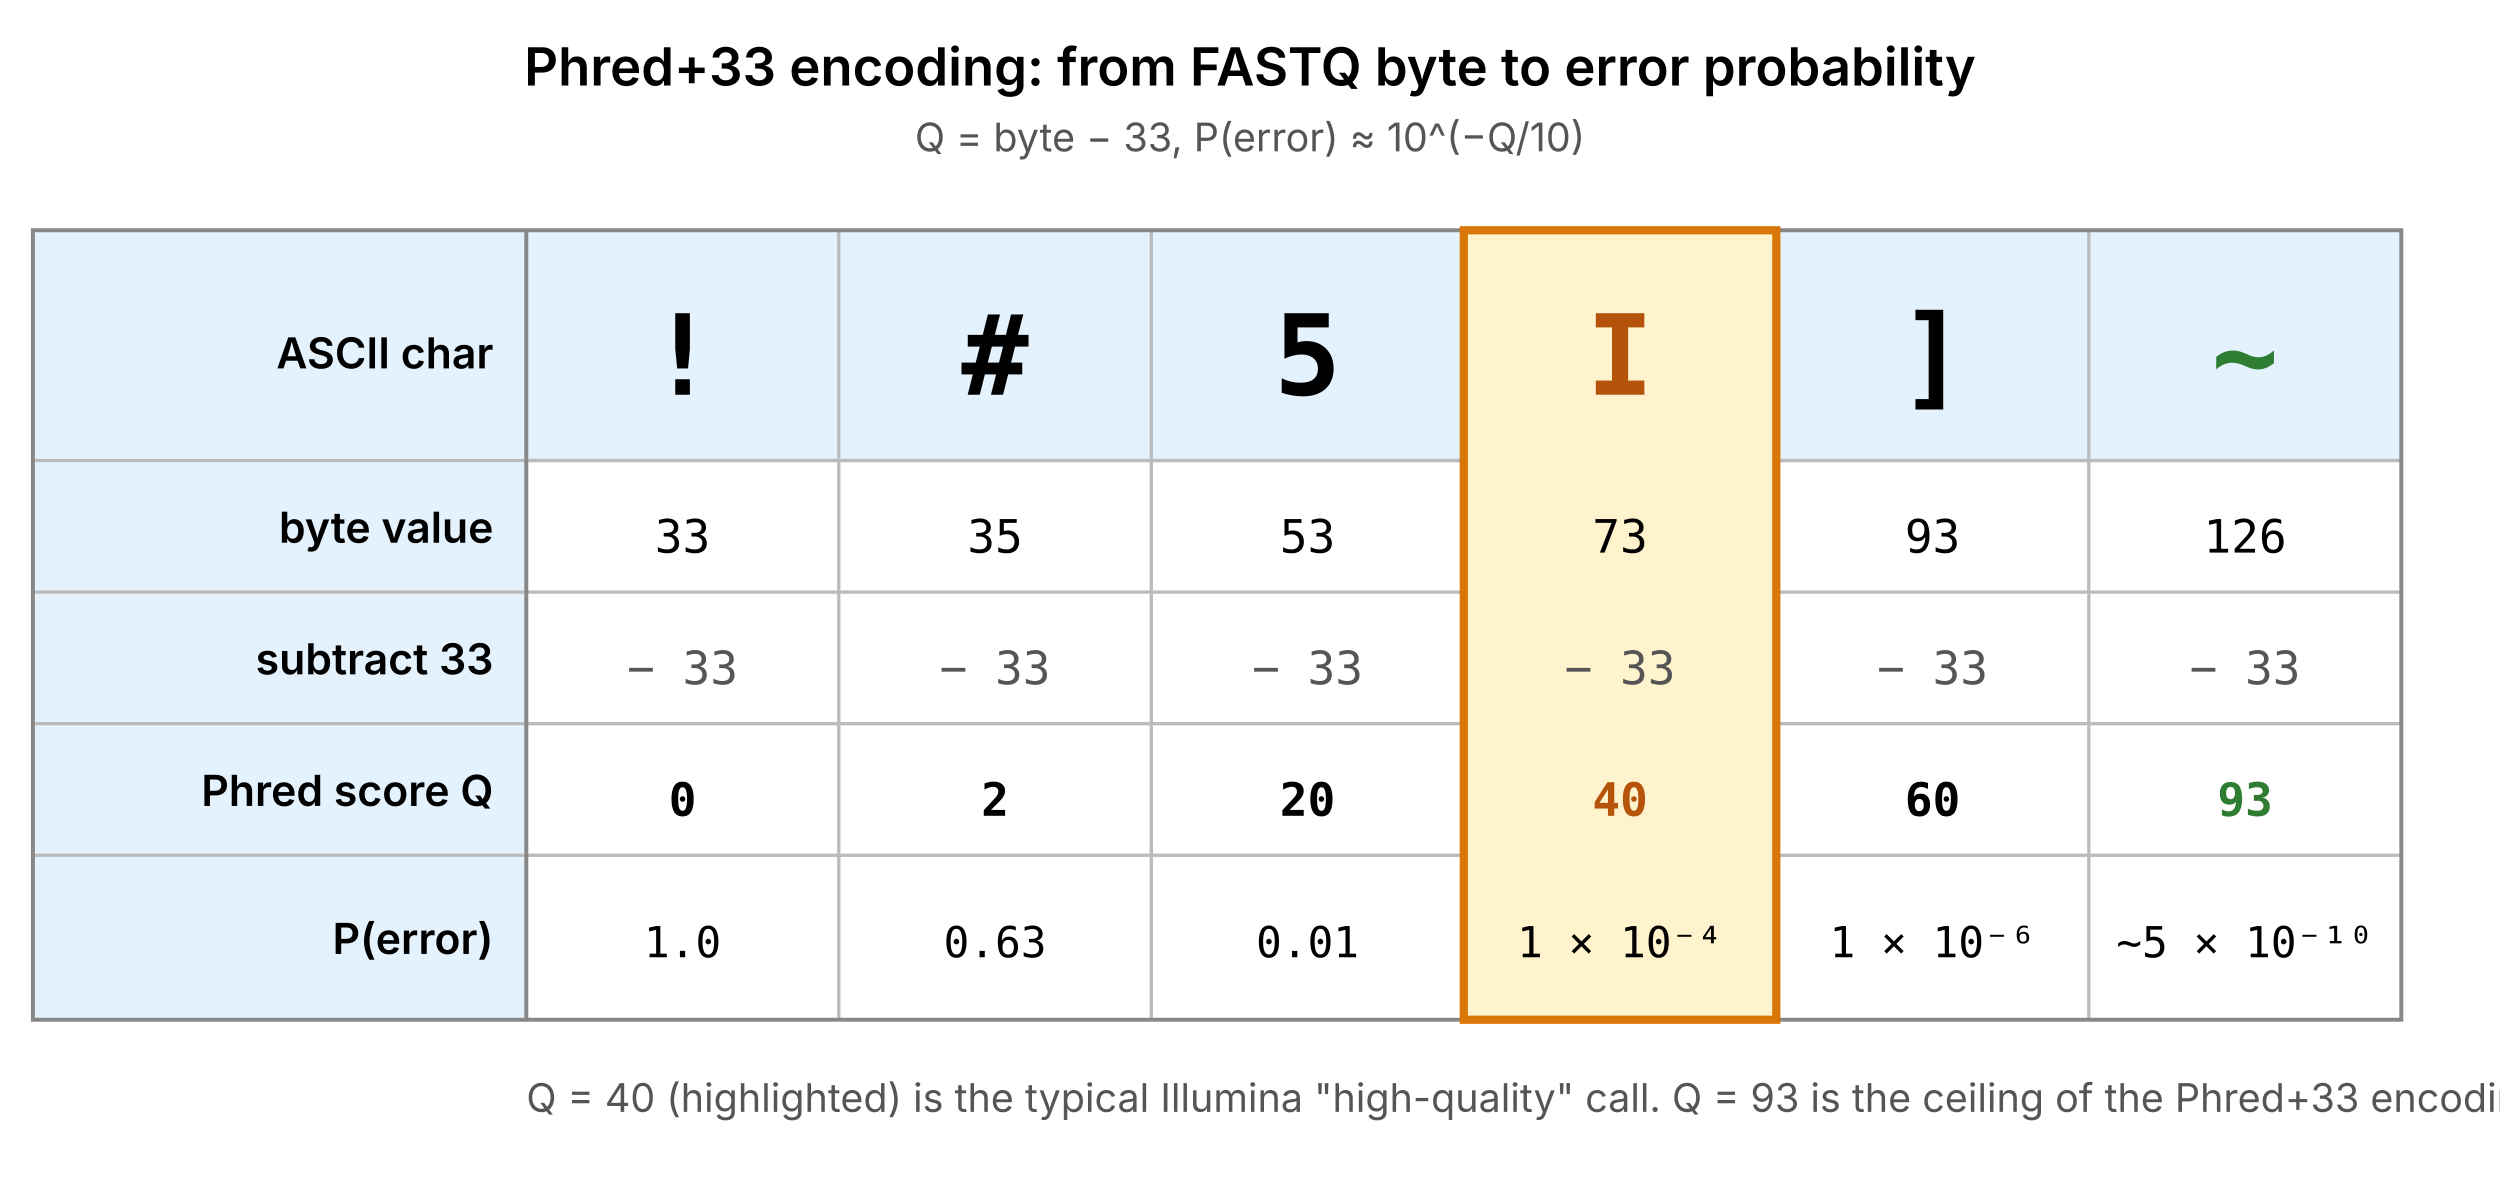
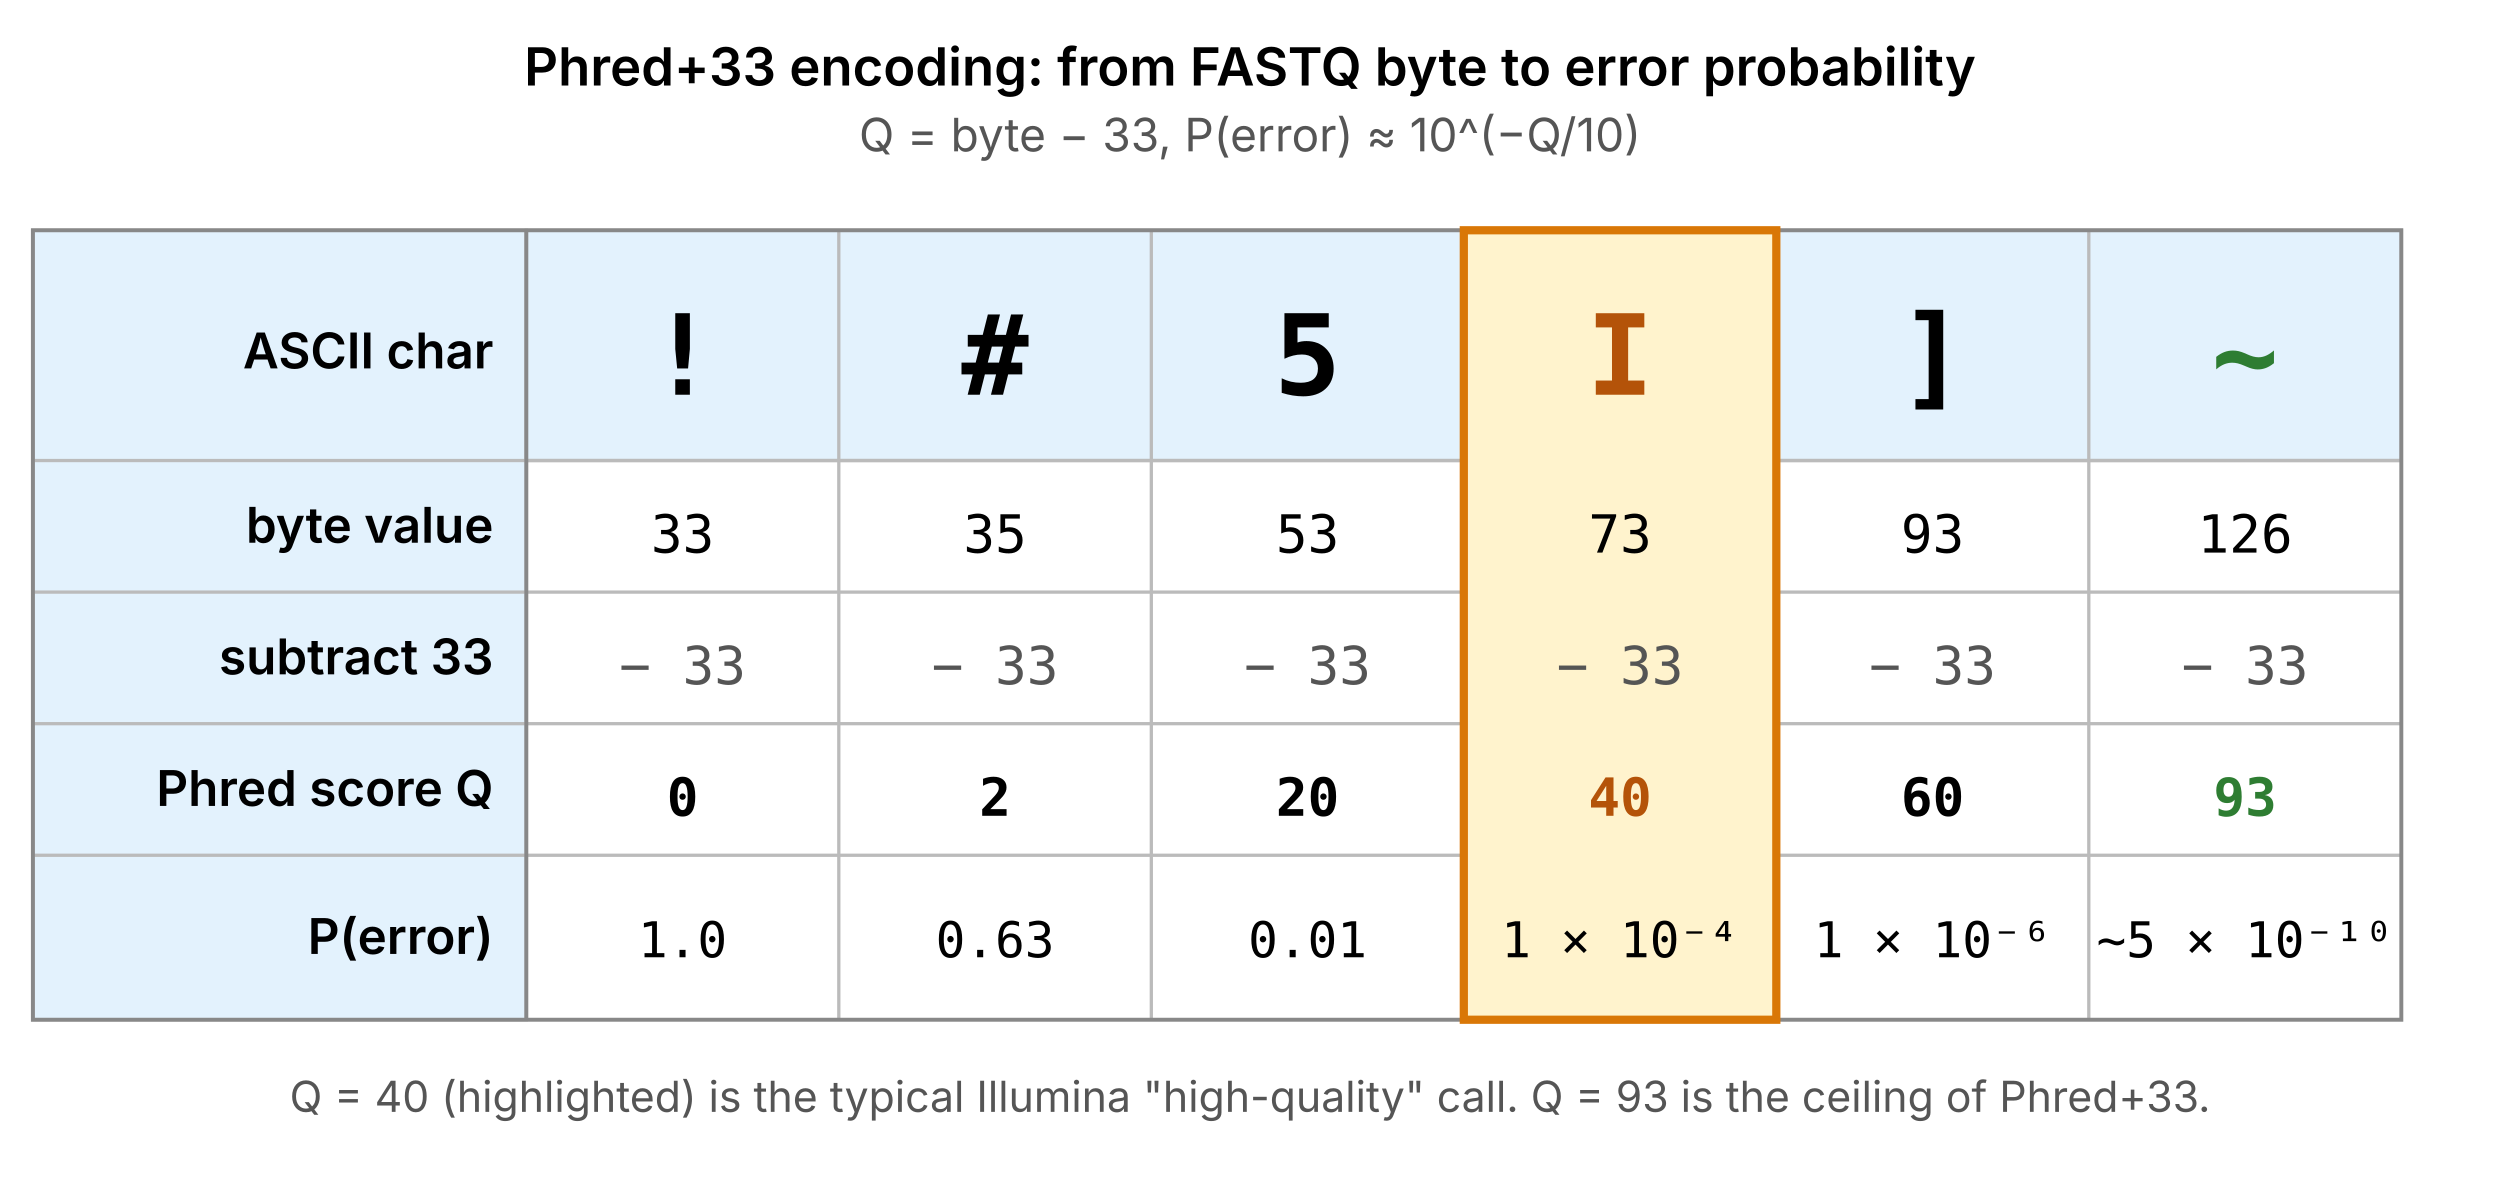
<svg xmlns="http://www.w3.org/2000/svg" viewBox="0 0 760 360" font-family="system-ui, -apple-system, sans-serif">
  <text x="380" y="26" text-anchor="middle" font-size="16" font-weight="600">
    Phred+33 encoding: from FASTQ byte to error probability
  </text>
-   <text x="380" y="46" text-anchor="middle" font-size="12" fill="#555">
+   <text x="380" y="46" text-anchor="middle" font-size="14" fill="#555">
    Q = byte − 33,  P(error) ≈ 10^(−Q/10)
  </text>
  <rect x="10" y="70" width="150" height="240" fill="#e3f2fd" stroke="#bbb" />
-   <text x="150" y="112" text-anchor="end" font-size="13" font-weight="600">ASCII char</text>
-   <text x="150" y="165" text-anchor="end" font-size="13" font-weight="600">byte value</text>
-   <text x="150" y="205" text-anchor="end" font-size="13" font-weight="600">subtract 33</text>
-   <text x="150" y="245" text-anchor="end" font-size="13" font-weight="600">Phred score Q</text>
-   <text x="150" y="290" text-anchor="end" font-size="13" font-weight="600">P(error)</text>
+   <text x="150" y="112" text-anchor="end" font-size="15" font-weight="600">ASCII char</text>
+   <text x="150" y="165" text-anchor="end" font-size="15" font-weight="600">byte value</text>
+   <text x="150" y="205" text-anchor="end" font-size="15" font-weight="600">subtract 33</text>
+   <text x="150" y="245" text-anchor="end" font-size="15" font-weight="600">Phred score Q</text>
+   <text x="150" y="290" text-anchor="end" font-size="15" font-weight="600">P(error)</text>
  <rect x="160" y="70" width="570" height="70" fill="#e3f2fd" stroke="#bbb" />
  <line x1="255" y1="70" x2="255" y2="310" stroke="#bbb" stroke-width="1" />
  <line x1="350" y1="70" x2="350" y2="310" stroke="#bbb" stroke-width="1" />
  <line x1="445" y1="70" x2="445" y2="310" stroke="#bbb" stroke-width="1" />
  <line x1="540" y1="70" x2="540" y2="310" stroke="#bbb" stroke-width="1" />
  <line x1="635" y1="70" x2="635" y2="310" stroke="#bbb" stroke-width="1" />
  <line x1="10" y1="140" x2="730" y2="140" stroke="#bbb" stroke-width="1" />
  <line x1="10" y1="180" x2="730" y2="180" stroke="#bbb" stroke-width="1" />
  <line x1="10" y1="220" x2="730" y2="220" stroke="#bbb" stroke-width="1" />
  <line x1="10" y1="260" x2="730" y2="260" stroke="#bbb" stroke-width="1" />
  <rect x="10" y="70" width="720" height="240" fill="none" stroke="#888" stroke-width="1.2" />
  <line x1="160" y1="70" x2="160" y2="310" stroke="#888" stroke-width="1.2" />
  <text x="207.5" y="120" text-anchor="middle" font-size="34" font-weight="700" font-family="ui-monospace, monospace">!</text>
-   <text x="207.5" y="168" text-anchor="middle" font-size="14" font-family="ui-monospace, monospace">33</text>
-   <text x="207.5" y="208" text-anchor="middle" font-size="14" font-family="ui-monospace, monospace" fill="#555">− 33</text>
-   <text x="207.5" y="248" text-anchor="middle" font-size="14" font-weight="700" font-family="ui-monospace, monospace">0</text>
-   <text x="207.5" y="291" text-anchor="middle" font-size="13" font-family="ui-monospace, monospace">1.0</text>
+   <text x="207.5" y="168" text-anchor="middle" font-size="16" font-family="ui-monospace, monospace">33</text>
+   <text x="207.5" y="208" text-anchor="middle" font-size="16" font-family="ui-monospace, monospace" fill="#555">− 33</text>
+   <text x="207.5" y="248" text-anchor="middle" font-size="16" font-weight="700" font-family="ui-monospace, monospace">0</text>
+   <text x="207.5" y="291" text-anchor="middle" font-size="15" font-family="ui-monospace, monospace">1.0</text>
  <text x="302.5" y="120" text-anchor="middle" font-size="34" font-weight="700" font-family="ui-monospace, monospace">#</text>
-   <text x="302.5" y="168" text-anchor="middle" font-size="14" font-family="ui-monospace, monospace">35</text>
-   <text x="302.5" y="208" text-anchor="middle" font-size="14" font-family="ui-monospace, monospace" fill="#555">− 33</text>
-   <text x="302.5" y="248" text-anchor="middle" font-size="14" font-weight="700" font-family="ui-monospace, monospace">2</text>
-   <text x="302.5" y="291" text-anchor="middle" font-size="13" font-family="ui-monospace, monospace">0.63</text>
+   <text x="302.5" y="168" text-anchor="middle" font-size="16" font-family="ui-monospace, monospace">35</text>
+   <text x="302.5" y="208" text-anchor="middle" font-size="16" font-family="ui-monospace, monospace" fill="#555">− 33</text>
+   <text x="302.5" y="248" text-anchor="middle" font-size="16" font-weight="700" font-family="ui-monospace, monospace">2</text>
+   <text x="302.5" y="291" text-anchor="middle" font-size="15" font-family="ui-monospace, monospace">0.63</text>
  <text x="397.5" y="120" text-anchor="middle" font-size="34" font-weight="700" font-family="ui-monospace, monospace">5</text>
-   <text x="397.5" y="168" text-anchor="middle" font-size="14" font-family="ui-monospace, monospace">53</text>
-   <text x="397.5" y="208" text-anchor="middle" font-size="14" font-family="ui-monospace, monospace" fill="#555">− 33</text>
-   <text x="397.5" y="248" text-anchor="middle" font-size="14" font-weight="700" font-family="ui-monospace, monospace">20</text>
-   <text x="397.5" y="291" text-anchor="middle" font-size="13" font-family="ui-monospace, monospace">0.01</text>
+   <text x="397.5" y="168" text-anchor="middle" font-size="16" font-family="ui-monospace, monospace">53</text>
+   <text x="397.5" y="208" text-anchor="middle" font-size="16" font-family="ui-monospace, monospace" fill="#555">− 33</text>
+   <text x="397.5" y="248" text-anchor="middle" font-size="16" font-weight="700" font-family="ui-monospace, monospace">20</text>
+   <text x="397.5" y="291" text-anchor="middle" font-size="15" font-family="ui-monospace, monospace">0.01</text>
  <rect x="445" y="70" width="95" height="240" fill="#fff3cd" stroke="#d97706" stroke-width="2.5" />
  <text x="492.5" y="120" text-anchor="middle" font-size="34" font-weight="700" font-family="ui-monospace, monospace" fill="#b45309">I</text>
-   <text x="492.5" y="168" text-anchor="middle" font-size="14" font-family="ui-monospace, monospace">73</text>
-   <text x="492.5" y="208" text-anchor="middle" font-size="14" font-family="ui-monospace, monospace" fill="#555">− 33</text>
-   <text x="492.5" y="248" text-anchor="middle" font-size="14" font-weight="700" font-family="ui-monospace, monospace" fill="#b45309">40</text>
-   <text x="492.5" y="291" text-anchor="middle" font-size="13" font-family="ui-monospace, monospace">1 × 10⁻⁴</text>
+   <text x="492.5" y="168" text-anchor="middle" font-size="16" font-family="ui-monospace, monospace">73</text>
+   <text x="492.5" y="208" text-anchor="middle" font-size="16" font-family="ui-monospace, monospace" fill="#555">− 33</text>
+   <text x="492.5" y="248" text-anchor="middle" font-size="16" font-weight="700" font-family="ui-monospace, monospace" fill="#b45309">40</text>
+   <text x="492.5" y="291" text-anchor="middle" font-size="15" font-family="ui-monospace, monospace">1 × 10⁻⁴</text>
  <text x="587.5" y="120" text-anchor="middle" font-size="34" font-weight="700" font-family="ui-monospace, monospace">]</text>
-   <text x="587.5" y="168" text-anchor="middle" font-size="14" font-family="ui-monospace, monospace">93</text>
-   <text x="587.5" y="208" text-anchor="middle" font-size="14" font-family="ui-monospace, monospace" fill="#555">− 33</text>
-   <text x="587.5" y="248" text-anchor="middle" font-size="14" font-weight="700" font-family="ui-monospace, monospace">60</text>
-   <text x="587.5" y="291" text-anchor="middle" font-size="13" font-family="ui-monospace, monospace">1 × 10⁻⁶</text>
+   <text x="587.5" y="168" text-anchor="middle" font-size="16" font-family="ui-monospace, monospace">93</text>
+   <text x="587.5" y="208" text-anchor="middle" font-size="16" font-family="ui-monospace, monospace" fill="#555">− 33</text>
+   <text x="587.5" y="248" text-anchor="middle" font-size="16" font-weight="700" font-family="ui-monospace, monospace">60</text>
+   <text x="587.5" y="291" text-anchor="middle" font-size="15" font-family="ui-monospace, monospace">1 × 10⁻⁶</text>
  <text x="682.5" y="120" text-anchor="middle" font-size="34" font-weight="700" font-family="ui-monospace, monospace" fill="#2e7d32">~</text>
-   <text x="682.5" y="168" text-anchor="middle" font-size="14" font-family="ui-monospace, monospace">126</text>
-   <text x="682.5" y="208" text-anchor="middle" font-size="14" font-family="ui-monospace, monospace" fill="#555">− 33</text>
-   <text x="682.5" y="248" text-anchor="middle" font-size="14" font-weight="700" font-family="ui-monospace, monospace" fill="#2e7d32">93</text>
-   <text x="682.5" y="291" text-anchor="middle" font-size="13" font-family="ui-monospace, monospace">~5 × 10⁻¹⁰</text>
-   <text x="160" y="338" font-size="12" fill="#555">
-     Q = 40 (highlighted) is the typical Illumina "high-quality" call. Q = 93 is the ceiling of the Phred+33 encoding.
+   <text x="682.5" y="168" text-anchor="middle" font-size="16" font-family="ui-monospace, monospace">126</text>
+   <text x="682.5" y="208" text-anchor="middle" font-size="16" font-family="ui-monospace, monospace" fill="#555">− 33</text>
+   <text x="682.5" y="248" text-anchor="middle" font-size="16" font-weight="700" font-family="ui-monospace, monospace" fill="#2e7d32">93</text>
+   <text x="682.5" y="291" text-anchor="middle" font-size="15" font-family="ui-monospace, monospace">~5 × 10⁻¹⁰</text>
+   <text x="380" y="338" text-anchor="middle" font-size="13" fill="#555">
+     Q = 40 (highlighted) is the typical Illumina "high-quality" call. Q = 93 is the ceiling of Phred+33.
  </text>
</svg>
